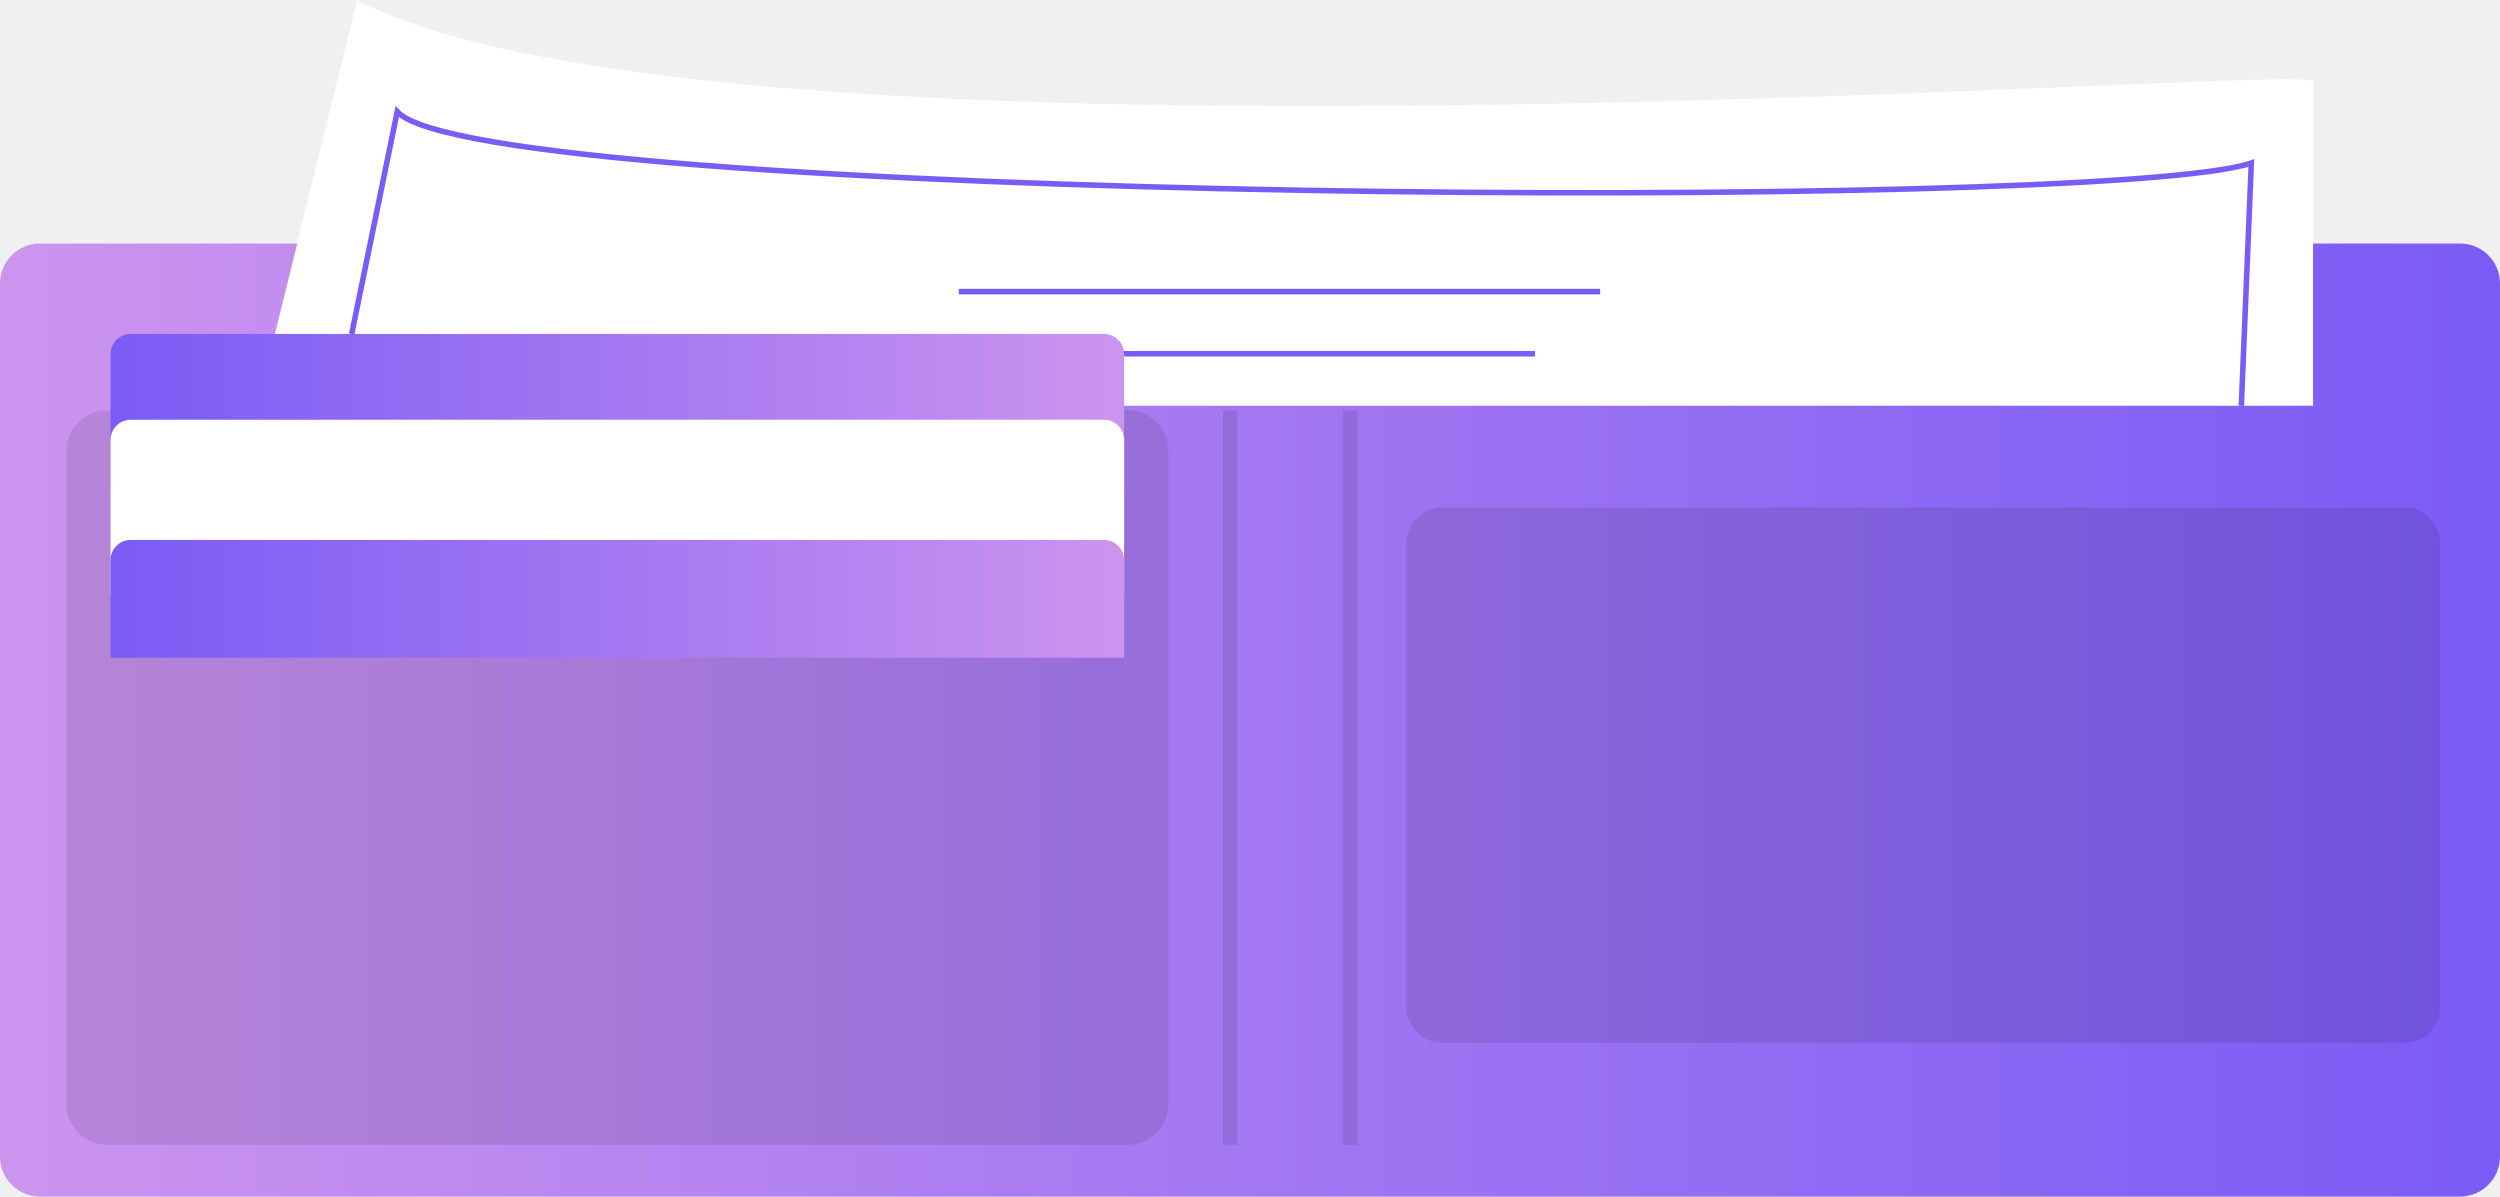
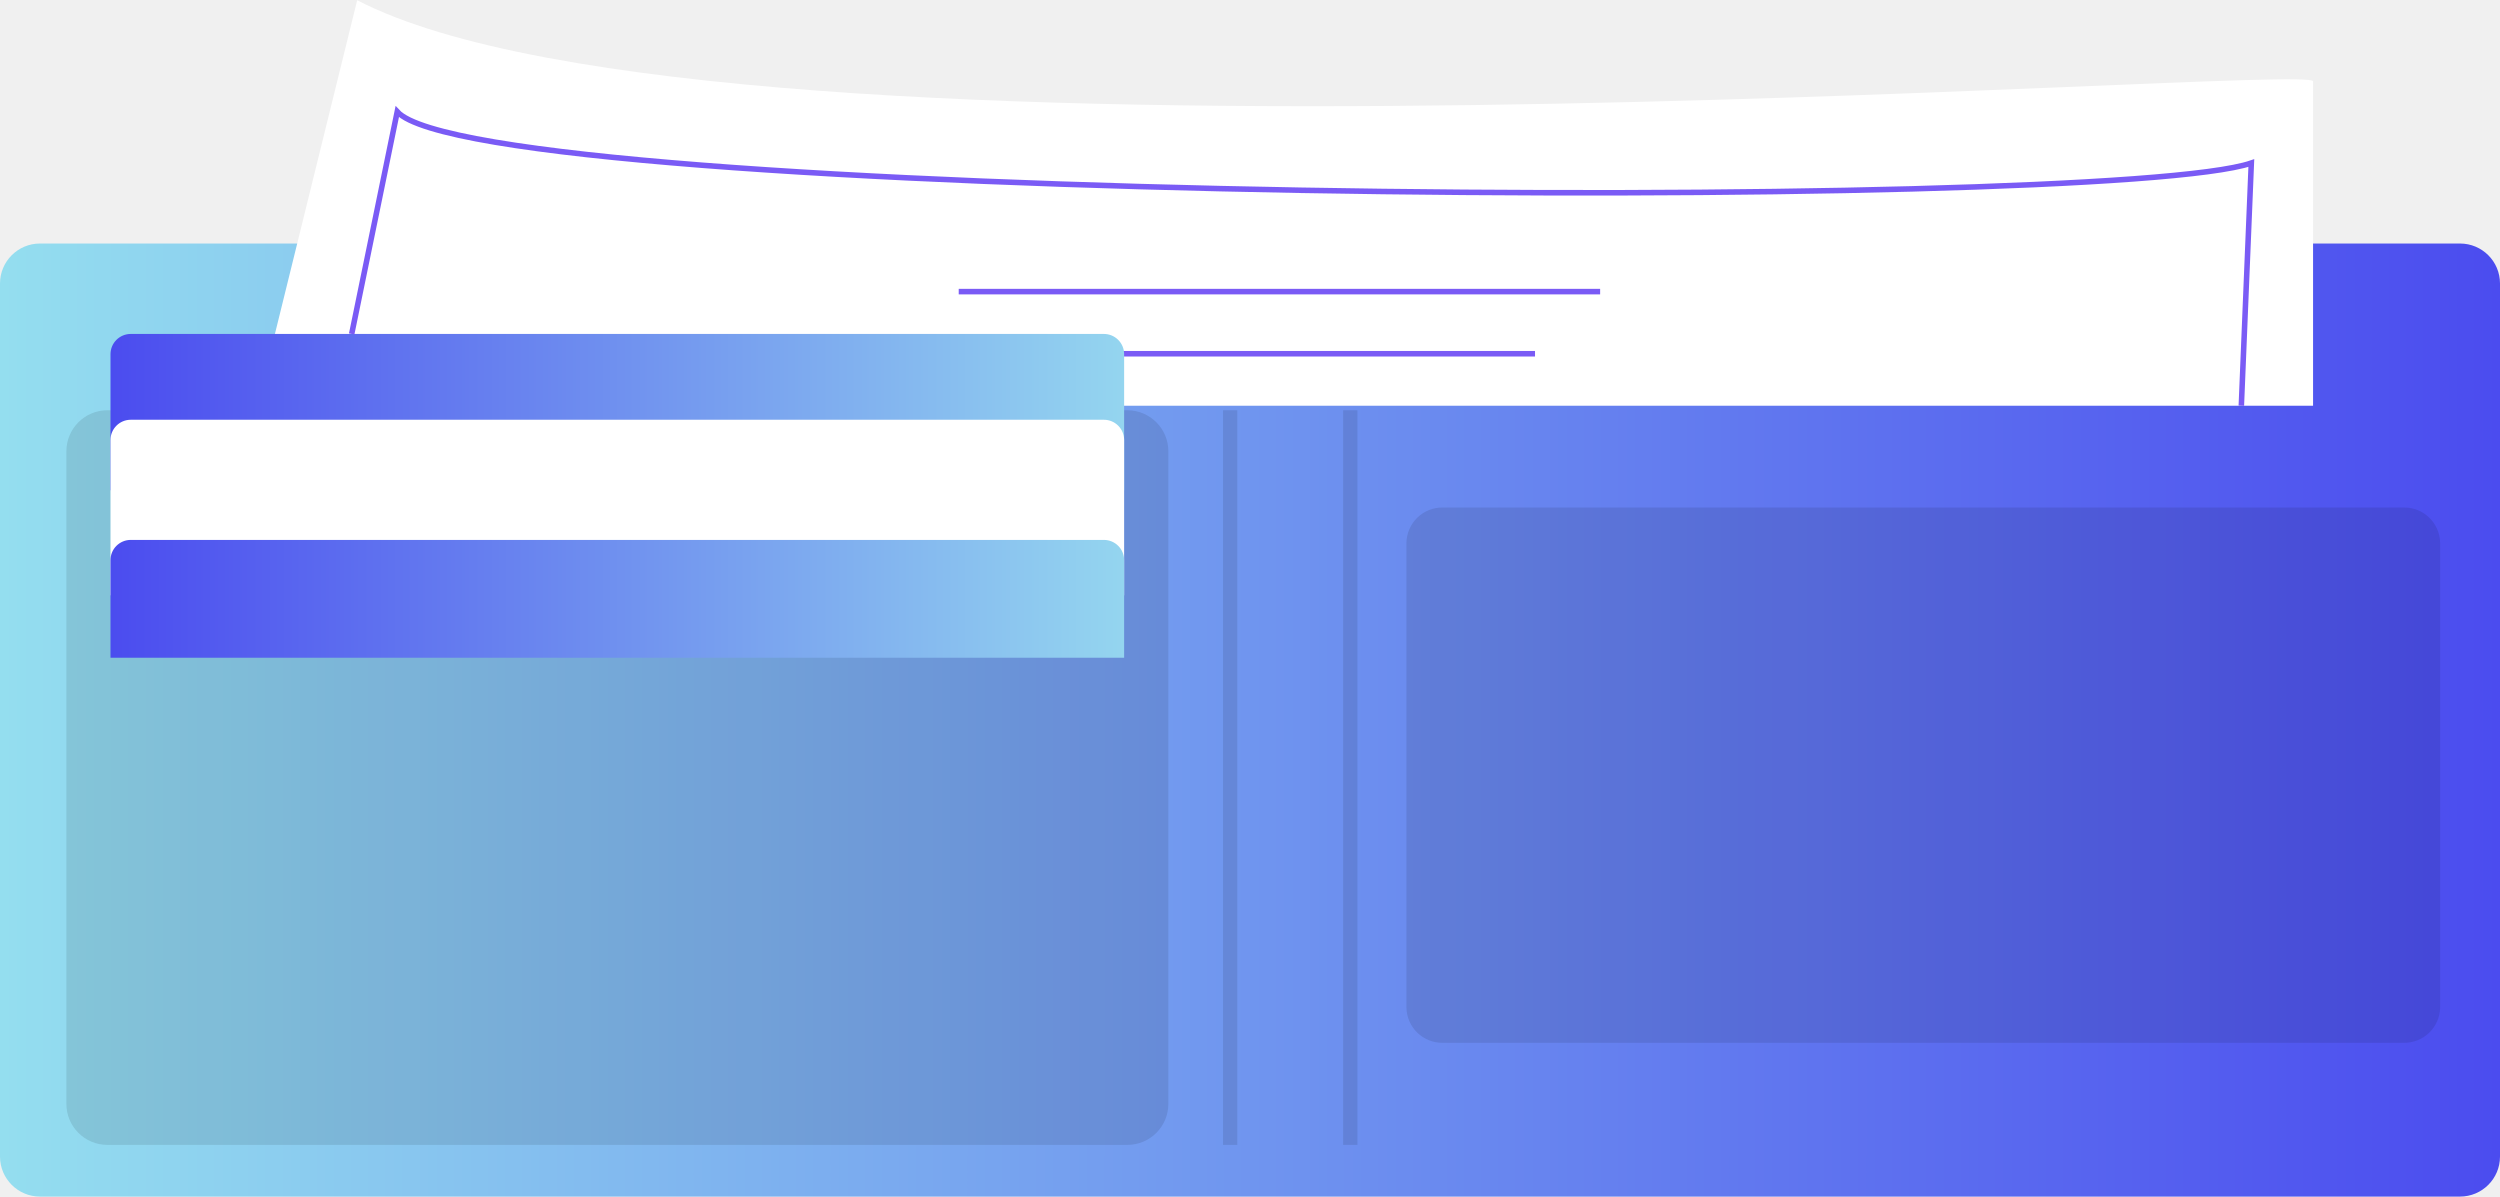
<svg xmlns="http://www.w3.org/2000/svg" xmlns:xlink="http://www.w3.org/1999/xlink" id="wallet" viewBox="0 0 450.68 215.71">
  <defs>
-     <style>.cls-1{fill:url(#linear-gradient);}.cls-2{opacity:0.1;}.cls-3{fill:#fff;}.cls-4{fill:none;stroke:#7a5bf5;stroke-miterlimit:10;}.cls-5{fill:url(#linear-gradient-2);}.cls-6{fill:url(#linear-gradient-3);}</style>
+     <style>
+             .cls-1{fill:url(#linear-gradient);}.cls-2{opacity:0.1;}.cls-3{fill:#fff;}.cls-4{fill:none;stroke:#7a5bf5;stroke-miterlimit:10;}.cls-5{fill:url(#linear-gradient-2);}.cls-6{fill:url(#linear-gradient-3);}
+         </style>
    <linearGradient id="linear-gradient" y1="129.81" x2="450.68" y2="129.81" gradientUnits="userSpaceOnUse">
-       <stop offset="0" stop-color="#cd94ef" />
-       <stop offset="1" stop-color="#7a5bf5" />
+       <stop offset="0" stop-color="#94DEEF" />
+       <stop offset="1" stop-color="#4B4CEF" />
    </linearGradient>
    <linearGradient id="linear-gradient-2" x1="19.92" y1="74.3" x2="202.66" y2="74.3" gradientUnits="userSpaceOnUse">
-       <stop offset="0" stop-color="#7a5bf5" />
-       <stop offset="1" stop-color="#cd94ef" />
+       <stop offset="0" stop-color="#4B4CEF" />
+       <stop offset="1" stop-color="#94D5EF" />
    </linearGradient>
    <linearGradient id="linear-gradient-3" x1="19.92" y1="107.95" x2="202.66" y2="107.95" xlink:href="#linear-gradient-2" />
  </defs>
  <rect class="cls-1" y="43.9" width="450.68" height="171.81" rx="7.21" />
  <path class="cls-2" d="M363.24,403.72v83.76a6.47,6.47,0,0,0,6.58,6.37H543a6.48,6.48,0,0,0,6.59-6.37V403.72a6.48,6.48,0,0,0-6.59-6.37H369.82A6.47,6.47,0,0,0,363.24,403.72Z" transform="translate(-109.7 -305.86)" />
  <rect class="cls-2" x="11.97" y="73.96" width="198.65" height="132.43" rx="7.39" />
  <path class="cls-3" d="M526.68,379s0-55,0-58.48-286.37,19.78-352.59-14.62L156.07,379Z" transform="translate(-109.7 -305.86)" />
  <line class="cls-4" x1="172.83" y1="52.57" x2="288.46" y2="52.57" />
  <line class="cls-4" x1="161.09" y1="63.77" x2="276.72" y2="63.77" />
  <path class="cls-5" d="M23.57,60.2H199a3.65,3.65,0,0,1,3.65,3.65V88.39a0,0,0,0,1,0,0H19.92a0,0,0,0,1,0,0V63.85A3.65,3.65,0,0,1,23.57,60.2Z" />
  <path class="cls-3" d="M23.57,75.67H199a3.65,3.65,0,0,1,3.65,3.65v28a0,0,0,0,1,0,0H19.92a0,0,0,0,1,0,0v-28A3.65,3.65,0,0,1,23.57,75.67Z" />
  <path class="cls-6" d="M23.57,97.33H199a3.65,3.65,0,0,1,3.65,3.65v17.59a0,0,0,0,1,0,0H19.92a0,0,0,0,1,0,0V101A3.65,3.65,0,0,1,23.57,97.33Z" />
  <rect class="cls-2" x="242.13" y="73.96" width="2.58" height="132.43" />
  <rect class="cls-2" x="220.47" y="73.96" width="2.58" height="132.43" />
  <path class="cls-4" d="M173.1,366.06,181.31,326c15.12,16.44,308.08,18.24,334.24,9.25L513.75,379" transform="translate(-109.7 -305.86)" />
</svg>
